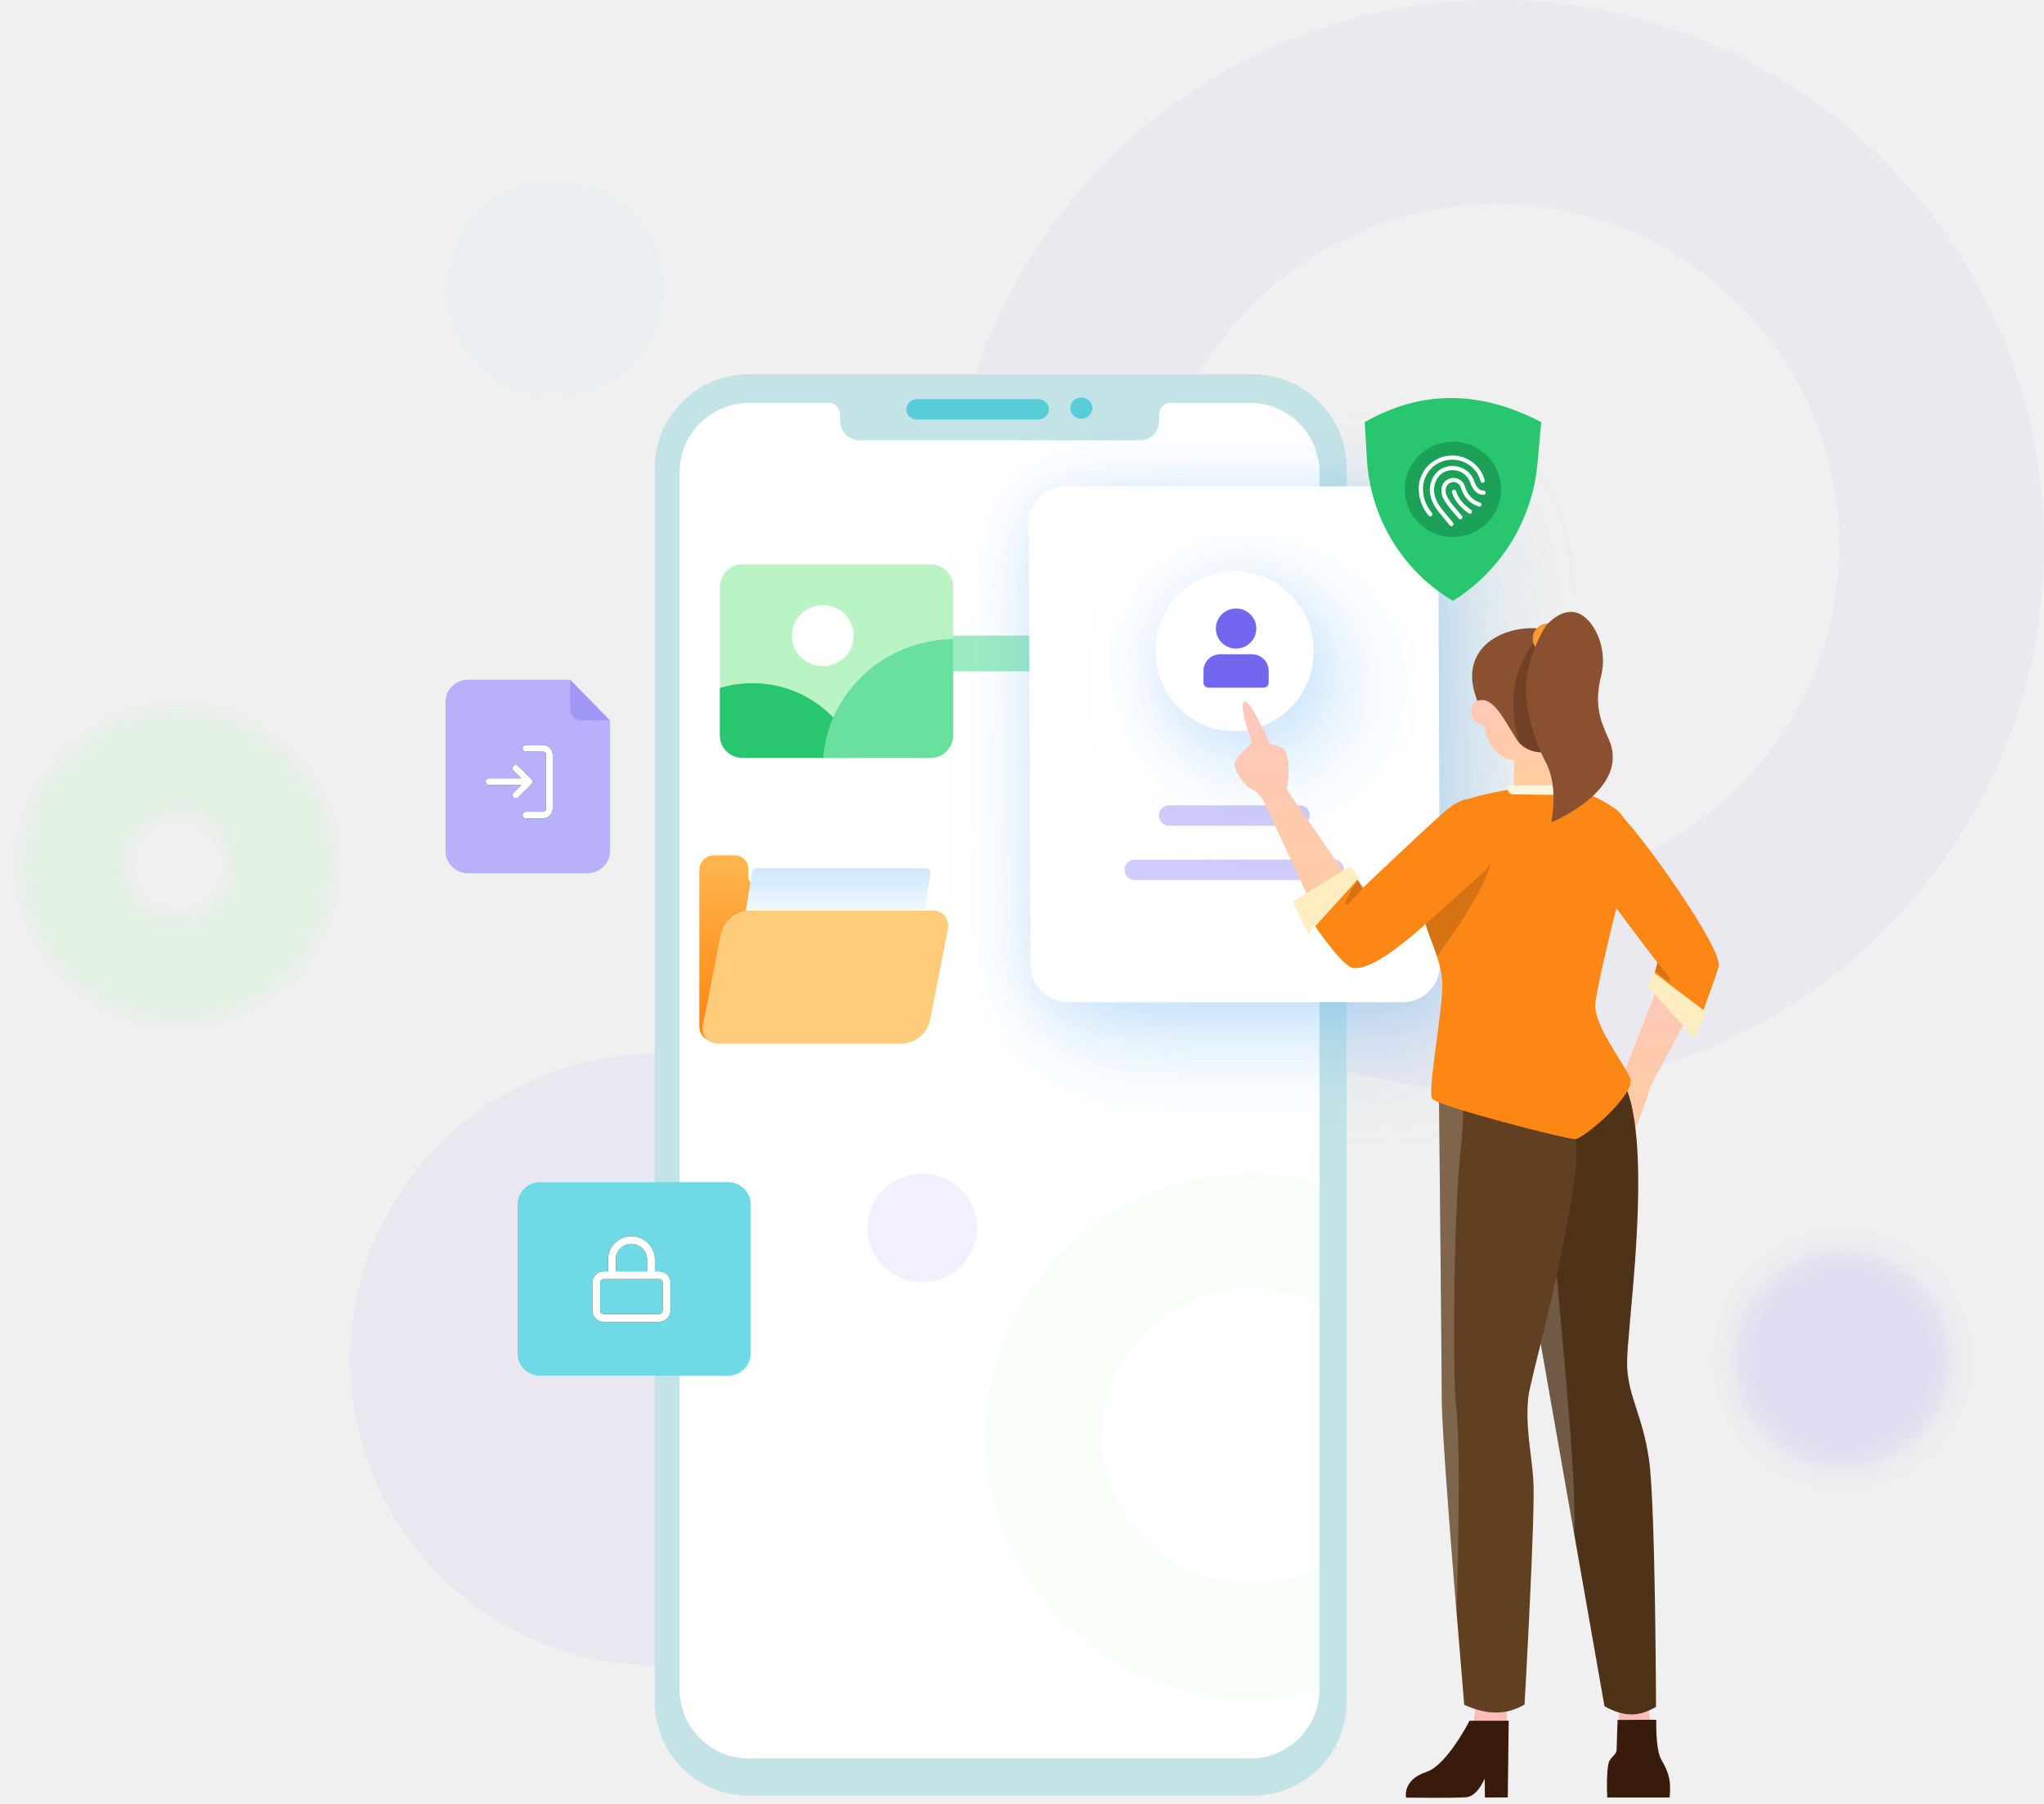
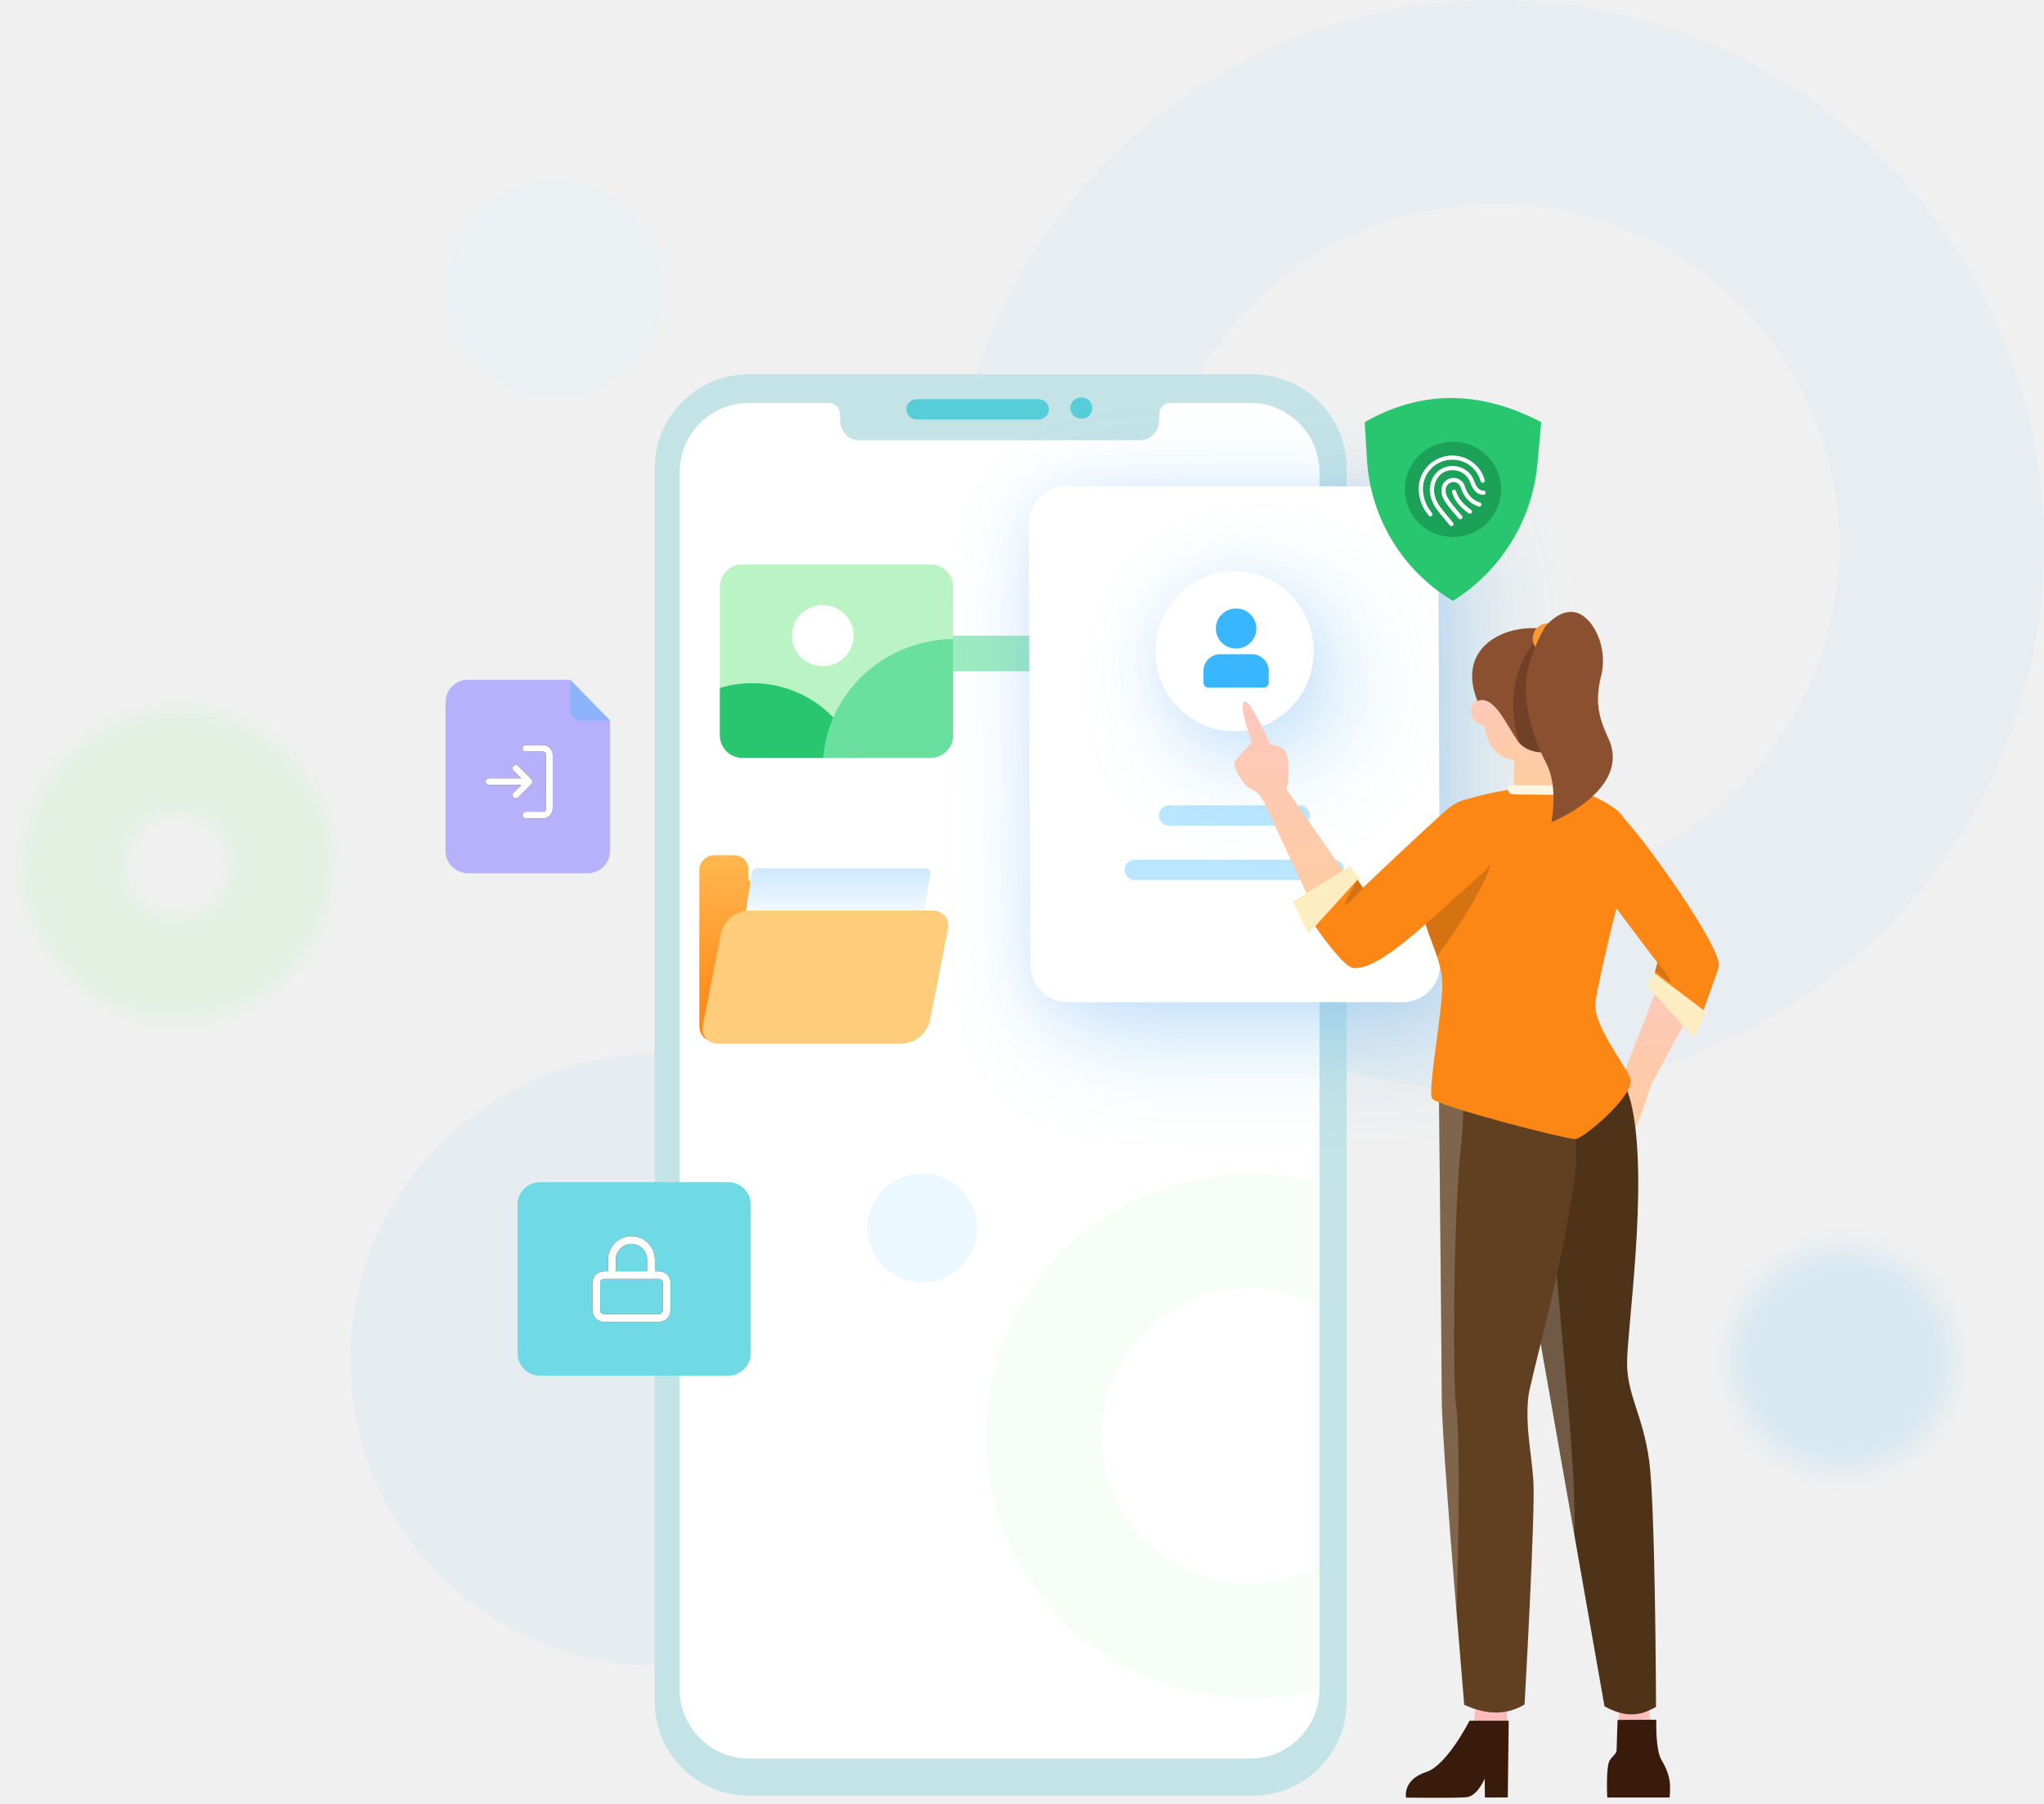
<svg xmlns="http://www.w3.org/2000/svg" xmlns:xlink="http://www.w3.org/1999/xlink" width="546px" height="482px" viewBox="0 0 546 482" version="1.1">
  <defs>
    <filter x="-7.2%" y="-7.3%" width="114.5%" height="114.5%" filterUnits="objectBoundingBox" id="filter-1">
      <feGaussianBlur stdDeviation="2" in="SourceGraphic" />
    </filter>
    <filter x="-15.4%" y="-15.5%" width="130.8%" height="131.0%" filterUnits="objectBoundingBox" id="filter-2">
      <feGaussianBlur stdDeviation="3" in="SourceGraphic" />
    </filter>
    <path d="M18.522,0 L39.813,0 C41.436,5.90080916e-16 42.764,1.29 42.811,2.912 L42.872,4.988 C42.953,7.767 45.229,9.977 48.008,9.977 L122.898,9.977 C125.677,9.977 127.953,7.767 128.034,4.988 L128.094,2.912 C128.142,1.29 129.47,7.42186714e-16 131.093,0 L152.384,0 C162.613,-1.87911363e-15 170.906,8.293 170.906,18.522 L170.906,343.682 C170.906,353.912 162.613,362.204 152.384,362.204 L18.522,362.204 C8.293,362.204 8.35816978e-15,353.912 0,343.682 L0,18.522 C-4.8054561e-15,8.293 8.293,-8.77902741e-15 18.522,0 Z" id="path-3" />
    <linearGradient x1="50%" y1="81.177%" x2="50%" y2="-34.513%" id="linearGradient-5">
      <stop stop-color="#FF8C19" offset="0%" />
      <stop stop-color="#FFC967" offset="100%" />
    </linearGradient>
    <linearGradient x1="62.11%" y1="31.381%" x2="62.11%" y2="-27.478%" id="linearGradient-6">
      <stop stop-color="#F8FDFF" offset="0%" />
      <stop stop-color="#AAD4FF" offset="100%" />
    </linearGradient>
    <path d="M19.69,3.569 L19.69,17.846 C19.69,19.362 18.527,20.522 17.005,20.522 L12.53,20.522 C11.993,20.522 11.635,20.165 11.635,19.63 C11.635,19.095 11.993,18.738 12.53,18.738 L17.005,18.738 C17.542,18.738 17.9,18.381 17.9,17.846 L17.9,3.569 C17.9,3.034 17.542,2.677 17.005,2.677 L12.53,2.677 C11.993,2.677 11.635,2.32 11.635,1.785 C11.635,1.249 11.993,0.892 12.53,0.892 L17.005,0.892 C18.527,0.892 19.69,2.052 19.69,3.569 Z M14.231,11.064 C14.32,10.886 14.32,10.618 14.231,10.35 C14.141,10.261 14.141,10.172 14.052,10.083 L10.472,6.514 C10.114,6.157 9.577,6.157 9.219,6.514 C8.861,6.871 8.861,7.406 9.219,7.763 L11.277,9.815 L2.685,9.815 C2.148,9.815 1.79,10.172 1.79,10.707 C1.79,11.243 2.148,11.6 2.685,11.6 L11.277,11.6 L9.219,13.652 C8.861,14.009 8.861,14.544 9.219,14.901 C9.398,15.079 9.666,15.169 9.845,15.169 C10.024,15.169 10.293,15.079 10.472,14.901 L14.052,11.332 C14.141,11.243 14.231,11.153 14.231,11.064 Z" id="path-7" />
    <path d="M19.839,10.41 L18.795,10.41 L18.795,7.287 C18.795,3.852 15.976,1.041 12.53,1.041 C9.084,1.041 6.265,3.852 6.265,7.287 L6.265,10.41 L5.221,10.41 C3.446,10.41 2.088,11.763 2.088,13.533 L2.088,20.82 C2.088,22.589 3.446,23.943 5.221,23.943 L19.839,23.943 C21.615,23.943 22.972,22.589 22.972,20.82 L22.972,13.533 C22.972,11.763 21.615,10.41 19.839,10.41 Z M8.353,7.287 C8.353,4.997 10.233,3.123 12.53,3.123 C14.827,3.123 16.707,4.997 16.707,7.287 L16.707,10.41 L8.353,10.41 L8.353,7.287 Z M20.884,20.82 C20.884,21.444 20.466,21.861 19.839,21.861 L5.221,21.861 C4.594,21.861 4.177,21.444 4.177,20.82 L4.177,13.533 C4.177,12.908 4.594,12.492 5.221,12.492 L19.839,12.492 C20.466,12.492 20.884,12.908 20.884,13.533 L20.884,20.82 Z" id="path-9" />
    <path d="M6,0 L56.3,0 C59.614,-1.4968968e-15 62.3,2.686 62.3,6 L62.3,45.698 C62.3,49.011 59.614,51.698 56.3,51.698 L6,51.698 C2.686,51.698 -4.82366169e-16,49.011 0,45.698 L0,6 C-1.29399067e-15,2.686 2.686,-2.79460044e-16 6,0 Z" id="path-11" />
    <path d="M10.04,1.03111251e-13 L99.431,1.03111251e-13 C104.938,1.03875937e-13 109.409,4.453 109.431,9.96 L109.901,127.821 C109.923,133.343 105.464,137.838 99.941,137.86 C99.928,137.86 99.914,137.86 99.901,137.86 L10.51,137.86 C5.003,137.86 0.532,133.407 0.51,127.9 L0.04,10.04 C0.018,4.517 4.477,0.022 10,7.94958278e-05 C10.013,2.6498662e-05 10.027,9.95609792e-14 10.04,1.03111251e-13 Z" id="path-13" />
    <filter x="-35.0%" y="-27.2%" width="184.5%" height="167.5%" filterUnits="objectBoundingBox" id="filter-14">
      <feOffset dx="8" dy="9" in="SourceAlpha" result="shadowOffsetOuter1" />
      <feGaussianBlur stdDeviation="14" in="shadowOffsetOuter1" result="shadowBlurOuter1" />
      <feColorMatrix values="0 0 0 0 0.076   0 0 0 0 0.583   0 0 0 0 0.879  0 0 0 0.229 0" type="matrix" in="shadowBlurOuter1" result="shadowMatrixOuter1" />
      <feOffset dx="0" dy="2" in="SourceAlpha" result="shadowOffsetOuter2" />
      <feGaussianBlur stdDeviation="7.5" in="shadowOffsetOuter2" result="shadowBlurOuter2" />
      <feColorMatrix values="0 0 0 0 0.504   0 0 0 0 0.7   0 0 0 0 1  0 0 0 0.234 0" type="matrix" in="shadowBlurOuter2" result="shadowMatrixOuter2" />
      <feMerge>
        <feMergeNode in="shadowMatrixOuter1" />
        <feMergeNode in="shadowMatrixOuter2" />
      </feMerge>
    </filter>
    <ellipse id="path-15" cx="21.141" cy="21.394" rx="21.141" ry="21.394" />
    <filter x="-91.1%" y="-87.6%" width="320.0%" height="317.4%" filterUnits="objectBoundingBox" id="filter-16">
      <feOffset dx="8" dy="9" in="SourceAlpha" result="shadowOffsetOuter1" />
      <feGaussianBlur stdDeviation="14" in="shadowOffsetOuter1" result="shadowBlurOuter1" />
      <feColorMatrix values="0 0 0 0 0.076   0 0 0 0 0.583   0 0 0 0 0.879  0 0 0 0.229 0" type="matrix" in="shadowBlurOuter1" result="shadowMatrixOuter1" />
      <feOffset dx="0" dy="2" in="SourceAlpha" result="shadowOffsetOuter2" />
      <feGaussianBlur stdDeviation="7.5" in="shadowOffsetOuter2" result="shadowBlurOuter2" />
      <feColorMatrix values="0 0 0 0 0.504   0 0 0 0 0.7   0 0 0 0 1  0 0 0 0.234 0" type="matrix" in="shadowBlurOuter2" result="shadowMatrixOuter2" />
      <feMerge>
        <feMergeNode in="shadowMatrixOuter1" />
        <feMergeNode in="shadowMatrixOuter2" />
      </feMerge>
    </filter>
    <linearGradient x1="47.237%" y1="-28.186%" x2="50%" y2="91.05%" id="linearGradient-17">
      <stop stop-color="#FDC6C6" offset="0%" />
      <stop stop-color="#FFCCA1" offset="100%" />
    </linearGradient>
    <linearGradient x1="45.73%" y1="-28.186%" x2="50%" y2="91.05%" id="linearGradient-18">
      <stop stop-color="#FDC6C6" offset="0%" />
      <stop stop-color="#FAB2B2" offset="100%" />
    </linearGradient>
    <linearGradient x1="44.539%" y1="-28.186%" x2="50%" y2="91.05%" id="linearGradient-19">
      <stop stop-color="#FDC6C6" offset="0%" />
      <stop stop-color="#FAB2B2" offset="100%" />
    </linearGradient>
    <linearGradient x1="44.055%" y1="-28.186%" x2="50%" y2="91.05%" id="linearGradient-20">
      <stop stop-color="#FDC6C6" offset="0%" />
      <stop stop-color="#FFCCA1" offset="100%" />
    </linearGradient>
    <linearGradient x1="47.831%" y1="-28.186%" x2="50%" y2="91.05%" id="linearGradient-21">
      <stop stop-color="#FDC6C6" offset="0%" />
      <stop stop-color="#FFCCA1" offset="100%" />
    </linearGradient>
  </defs>
  <g id="📝-Pages-New" stroke="none" stroke-width="1" fill="none" fill-rule="evenodd">
    <g id="Not-Authorized" transform="translate(-444, -309)">
      <g id="Illustration" transform="translate(450, 309)">
        <g id="Shape">
-           <path d="M393.598,0 C474.454,0 540,65.259 540,145.76 C540,226.261 474.454,291.52 393.598,291.52 C312.742,291.52 247.196,226.261 247.196,145.76 C247.196,65.259 312.742,0 393.598,0 Z M393.598,54.49 C342.969,54.49 301.926,95.353 301.926,145.76 C301.926,196.167 342.969,237.031 393.598,237.031 C444.227,237.031 485.27,196.167 485.27,145.76 C485.27,95.353 444.227,54.49 393.598,54.49 Z" id="Oval" fill="#7367F0" fill-rule="nonzero" opacity="0.053" />
+           <path d="M393.598,0 C474.454,0 540,65.259 540,145.76 C540,226.261 474.454,291.52 393.598,291.52 C312.742,291.52 247.196,226.261 247.196,145.76 C247.196,65.259 312.742,0 393.598,0 Z M393.598,54.49 C342.969,54.49 301.926,95.353 301.926,145.76 C301.926,196.167 342.969,237.031 393.598,237.031 C444.227,237.031 485.27,196.167 485.27,145.76 C485.27,95.353 444.227,54.49 393.598,54.49 Z" id="Oval" fill="#38b6ff" fill-rule="nonzero" opacity="0.053" />
          <path d="M41.503,189.806 C64.425,189.806 83.007,208.306 83.007,231.128 C83.007,253.949 64.425,272.449 41.503,272.449 C18.582,272.449 0,253.949 0,231.128 C0,208.306 18.582,189.806 41.503,189.806 Z M41.503,217.051 C33.695,217.051 27.365,223.353 27.365,231.128 C27.365,238.902 33.695,245.204 41.503,245.204 C49.312,245.204 55.642,238.902 55.642,231.128 C55.642,223.353 49.312,217.051 41.503,217.051 Z" id="Oval" fill="#8BF78F" fill-rule="nonzero" opacity="0.141" filter="url(#filter-1)" />
-           <ellipse id="Oval" fill-opacity="0.061" fill="#7367F0" cx="169.662" cy="363.265" rx="82.095" ry="81.735" />
+           <ellipse id="Oval" fill-opacity="0.061" fill="#38b6ff" cx="169.662" cy="363.265" rx="82.095" ry="81.735" />
          <ellipse id="Oval" fill="#CEF5FF" opacity="0.141" cx="142.297" cy="77.194" rx="29.189" ry="29.061" />
-           <ellipse id="Oval" fill-opacity="0.136" fill="#7367F0" filter="url(#filter-2)" cx="486.182" cy="363.265" rx="29.189" ry="29.061" />
+           <ellipse id="Oval" fill-opacity="0.136" fill="#38b6ff" filter="url(#filter-2)" cx="486.182" cy="363.265" rx="29.189" ry="29.061" />
        </g>
        <g id="File-Organizer" transform="translate(113, 100)">
          <g id="Phone3" transform="translate(55.88661, 0)">
            <path d="M25.137,0 L159.708,0 C173.591,-2.55022564e-15 184.845,11.254 184.845,25.137 L184.845,354.641 C184.845,368.523 173.591,379.778 159.708,379.778 L25.137,379.778 C11.254,379.778 2.9341734e-15,368.523 -2.60392312e-14,354.641 L-2.60392312e-14,25.137 C-3.4844809e-14,11.254 11.254,2.55022564e-15 25.137,0 Z" id="Rectangle" fill="#C4E3E7" />
            <g id="Group-48" transform="translate(6.66654, 7.653065)">
              <mask id="mask-4" fill="white">
                <use xlink:href="#path-3" />
              </mask>
              <use id="Rectangle" fill="#FFFFFF" xlink:href="#path-3" />
-               <ellipse id="Oval" fill="#7367F0" opacity="0.099" mask="url(#mask-4)" cx="64.795" cy="220.451" rx="14.659" ry="14.512" />
+               <ellipse id="Oval" fill="#38b6ff" opacity="0.099" mask="url(#mask-4)" cx="64.795" cy="220.451" rx="14.659" ry="14.512" />
              <path d="M152.519,205.94 C191.606,205.94 223.293,237.309 223.293,276.004 C223.293,314.699 191.606,346.068 152.519,346.068 C113.431,346.068 81.744,314.699 81.744,276.004 C81.744,237.309 113.431,205.94 152.519,205.94 Z M152.519,236.55 C130.508,236.55 112.665,254.214 112.665,276.004 C112.665,297.793 130.508,315.457 152.519,315.457 C174.529,315.457 192.372,297.793 192.372,276.004 C192.372,254.214 174.529,236.55 152.519,236.55 Z" id="Oval" fill="#C8F5D0" opacity="0.141" mask="url(#mask-4)" />
              <path d="M25.58,62.184 L146.612,62.184 C149.242,62.184 151.373,64.316 151.373,66.946 C151.373,69.575 149.242,71.707 146.612,71.707 L25.58,71.707 C22.951,71.707 20.819,69.575 20.819,66.946 C20.819,64.316 22.951,62.184 25.58,62.184 Z" id="Rectangle" fill-opacity="0.642" fill="#68DE9E" mask="url(#mask-4)" />
            </g>
            <path d="M102.442,6.649 C104.023,6.649 105.305,7.867 105.305,9.37 C105.305,10.839 104.079,12.036 102.547,12.089 L102.442,12.091 L70.068,12.091 C68.487,12.091 67.205,10.872 67.205,9.37 C67.205,7.9 68.43,6.703 69.963,6.651 L70.068,6.649 L102.442,6.649 Z" id="Path" fill="#56CDD9" fill-rule="nonzero" />
            <path d="M114.044,6.195 C115.625,6.195 116.907,7.464 116.907,9.03 C116.907,10.56 115.682,11.807 114.149,11.862 L114.044,11.864 L113.894,11.864 C112.313,11.864 111.031,10.595 111.031,9.03 C111.031,7.499 112.256,6.252 113.789,6.197 L113.894,6.195 L114.044,6.195 Z" id="Path" fill="#56CDD9" fill-rule="nonzero" />
          </g>
          <g id="Group-37" transform="translate(67.79688, 127.8836)">
            <path d="M4,0.64 L9.445,0.64 C11.462,0.64 13.097,2.275 13.097,4.292 L13.097,6.725 C13.097,7.398 13.643,7.944 14.316,7.944 L55.484,7.944 C57.693,7.944 59.484,9.735 59.484,11.944 L59.484,46.403 C59.484,48.613 57.693,50.403 55.484,50.403 L4,50.403 C1.791,50.403 6.42046992e-16,48.613 0,46.403 L0,4.64 C-2.705415e-16,2.431 1.791,0.64 4,0.64 Z" id="Rectangle" fill="url(#linearGradient-5)" />
            <path d="M15.3,4.096 L60.53,4.096 C61.203,4.096 61.749,4.642 61.749,5.315 C61.749,5.38 61.744,5.445 61.734,5.509 L54.944,47.65 C54.848,48.241 54.338,48.676 53.74,48.676 L8.51,48.676 C7.837,48.676 7.291,48.13 7.291,47.456 C7.291,47.391 7.296,47.326 7.307,47.262 L14.097,5.121 C14.192,4.53 14.702,4.096 15.3,4.096 Z" id="Rectangle" fill="url(#linearGradient-6)" />
            <path d="M66.445,20.188 L61.669,44.507 C60.932,48.259 57.642,50.965 53.819,50.965 L4.862,50.965 C2.653,50.965 0.862,49.174 0.862,46.965 C0.862,46.706 0.887,46.448 0.937,46.194 L5.713,21.875 C6.45,18.123 9.739,15.417 13.563,15.417 L62.52,15.417 C64.729,15.417 66.52,17.208 66.52,19.417 C66.52,19.676 66.495,19.934 66.445,20.188 Z" id="Rectangle" fill="#FFCC7B" />
          </g>
          <g id="Group-28" transform="translate(0, 81.62785)">
            <path d="M6,0 L33.316,0 L33.316,0 L43.976,10.884 L43.976,45.698 C43.976,49.011 41.29,51.698 37.976,51.698 L6,51.698 C2.686,51.698 4.05812251e-16,49.011 0,45.698 L0,6 C-4.05812251e-16,2.686 2.686,6.08718376e-16 6,0 Z" id="Rectangle" fill="#B7B1FB" />
            <g id="Icon" transform="translate(8.950131, 16.52257)">
              <mask id="mask-8" fill="white">
                <use xlink:href="#path-7" />
              </mask>
              <use id="Mask" fill="#000000" fill-rule="nonzero" xlink:href="#path-7" />
              <g id="Group" mask="url(#mask-8)" fill="#FFFFFF">
                <g id="Icon-Color">
                  <rect id="🎨-Icon-Color" x="0" y="0" width="21.48" height="21.415" />
                </g>
              </g>
            </g>
-             <path d="M43.976,10.884 L36.316,10.884 C34.659,10.884 33.316,9.541 33.316,7.884 L33.316,0 L33.316,0 L43.976,10.884 Z" id="Path" fill="#7367F0" fill-rule="nonzero" opacity="0.34" />
+             <path d="M43.976,10.884 L36.316,10.884 C34.659,10.884 33.316,9.541 33.316,7.884 L33.316,0 L33.316,0 L43.976,10.884 Z" id="Path" fill="#38b6ff" fill-rule="nonzero" opacity="0.34" />
          </g>
          <g id="Group" transform="translate(19.23965, 215.8603)">
            <path d="M6,0 L56.3,0 C59.614,-4.44006117e-15 62.3,2.686 62.3,6 L62.3,45.698 C62.3,49.011 59.614,51.698 56.3,51.698 L6,51.698 C2.686,51.698 1.29399067e-15,49.011 0,45.698 L0,6 C4.82366169e-16,2.686 2.686,-2.79460044e-16 6,0 Z" id="Rectangle" fill="#6FD9E6" />
            <g transform="translate(17.90026, 13.38415)" id="Icon">
              <mask id="mask-10" fill="white">
                <use xlink:href="#path-9" />
              </mask>
              <use id="Mask" fill="#000000" fill-rule="nonzero" xlink:href="#path-9" />
              <g id="Group" mask="url(#mask-10)" fill="#FFFFFF">
                <g id="Icon-Color">
                  <rect id="🎨-Icon-Color" x="0" y="0" width="25.06" height="24.984" />
                </g>
              </g>
            </g>
          </g>
          <g id="Group-34" transform="translate(73.29392, 50.79066)">
            <mask id="mask-12" fill="white">
              <use xlink:href="#path-11" />
            </mask>
            <use id="Rectangle" fill="#BAF3C4" fill-rule="nonzero" xlink:href="#path-11" />
            <ellipse id="Oval" fill="#FFFFFF" mask="url(#mask-12)" cx="27.485" cy="19.046" rx="8.246" ry="8.163" />
            <ellipse id="Oval" fill="#28C76F" mask="url(#mask-12)" cx="8.704" cy="61.221" rx="29.776" ry="29.477" />
            <ellipse id="Oval" fill="#69E09E" mask="url(#mask-12)" cx="62.758" cy="54.419" rx="35.273" ry="34.465" />
          </g>
          <g id="Group-23" transform="translate(155.7496, 29.93021)">
            <g id="Rectangle">
              <use fill="black" fill-opacity="1" filter="url(#filter-14)" xlink:href="#path-13" />
              <use fill="#FFFFFF" fill-rule="evenodd" xlink:href="#path-13" />
            </g>
-             <path d="M37.536,85.256 L72.405,85.256 C73.908,85.256 75.126,86.474 75.126,87.977 C75.126,89.479 73.908,90.698 72.405,90.698 L37.536,90.698 C36.033,90.698 34.815,89.479 34.815,87.977 C34.815,86.474 36.033,85.256 37.536,85.256 Z" id="Rectangle" fill="#7367F0" fill-rule="nonzero" opacity="0.34" />
-             <path d="M28.374,99.767 L81.567,99.767 C83.07,99.767 84.288,100.986 84.288,102.488 C84.288,103.991 83.07,105.209 81.567,105.209 L28.374,105.209 C26.871,105.209 25.653,103.991 25.653,102.488 C25.653,100.986 26.871,99.767 28.374,99.767 Z" id="Rectangle" fill="#7367F0" fill-rule="nonzero" opacity="0.34" />
+             <path d="M37.536,85.256 L72.405,85.256 C73.908,85.256 75.126,86.474 75.126,87.977 C75.126,89.479 73.908,90.698 72.405,90.698 L37.536,90.698 C36.033,90.698 34.815,89.479 34.815,87.977 C34.815,86.474 36.033,85.256 37.536,85.256 Z" id="Rectangle" fill="#38b6ff" fill-rule="nonzero" opacity="0.34" />
+             <path d="M28.374,99.767 L81.567,99.767 C83.07,99.767 84.288,100.986 84.288,102.488 C84.288,103.991 83.07,105.209 81.567,105.209 L28.374,105.209 C26.871,105.209 25.653,103.991 25.653,102.488 C25.653,100.986 26.871,99.767 28.374,99.767 Z" id="Rectangle" fill="#38b6ff" fill-rule="nonzero" opacity="0.34" />
            <g id="Icon8" transform="translate(33.89844, 22.6744)">
              <g id="Oval">
                <use fill="black" fill-opacity="1" filter="url(#filter-16)" xlink:href="#path-15" />
                <use fill="#FFFFFF" fill-rule="evenodd" xlink:href="#path-15" />
              </g>
-               <g id="Group-70" transform="translate(12.82644, 9.976738)" fill="#7367F0">
+               <g id="Group-70" transform="translate(12.82644, 9.976738)" fill="#38b6ff">
                <path d="M12.964,12.223 C15.428,12.223 17.426,14.221 17.426,16.684 L17.426,19.834 C17.426,20.559 16.838,21.146 16.114,21.146 L1.312,21.146 C0.587,21.146 4.0466296e-12,20.559 4.04654088e-12,19.834 L4.04654088e-12,16.684 C4.04623913e-12,14.221 1.997,12.223 4.461,12.223 L12.964,12.223 Z M8.713,9.70779013e-13 C11.7,9.70779013e-13 14.121,2.397 14.121,5.354 C14.121,8.31 11.7,10.707 8.713,10.707 C5.726,10.707 3.305,8.31 3.305,5.354 C3.305,2.397 5.726,9.70779013e-13 8.713,9.70779013e-13 Z" id="Combined-Shape" />
              </g>
            </g>
          </g>
          <g id="Wom3.5" transform="translate(210.72, 63.48833)">
            <g id="RArm" transform="translate(91.27213, 52.02436)">
              <path d="M13.589,69.931 C13.589,69.931 3.859,80.464 4.535,81.413 C5.212,82.368 10.254,79.818 10.254,79.818 C10.254,79.818 4.347,90.666 5.712,91.408 C7.075,92.15 13.762,90.174 15.729,87.9 C17.696,85.627 20.351,74.517 20.351,74.517 L34.469,44.885 L22.989,41.583 L13.589,69.931 Z" id="Path" fill="url(#linearGradient-17)" transform="translate(19.48525, 66.57517) rotate(2.866471) translate(-19.48525, -66.57517) " />
              <path d="M2.966,16.229 C7.269,22.847 21.752,41.708 21.752,41.708 C21.752,41.708 21.4,42.962 20.697,45.471 L34.006,54.504 C36.527,47.61 37.897,43.678 38.116,42.708 C39.198,37.909 17.331,7.285 12.435,2.86 C4.726,-4.108 -3.609,6.115 2.966,16.229 Z" id="Path" fill="#FD8715" />
              <path d="M25.214,46.715 C25.379,46.395 24.232,44.704 21.773,41.64 L21.148,43.875 C23.693,46.088 25.048,47.034 25.214,46.715 Z" id="Path" fill-opacity="0.16" fill="#000000" />
              <polygon id="Path-70" fill="#FFEDC2" points="20.614 44.208 34.754 54.898 31.603 61.811 19.24 48.198" />
            </g>
            <g id="RLeg" transform="translate(67.4886, 111.1149)">
              <polygon id="Path" fill="url(#linearGradient-18)" points="35.472 179.674 34.686 192.922 44.754 193.181 42.862 179.674" />
              <path d="M35.718,184.893 C35.718,184.893 36,192.871 34.331,195.656 C32.652,198.442 32.143,200.601 32.069,202.267 C31.989,204.052 32.16,205.67 32.16,205.67 L48.824,205.67 C48.824,205.67 49.241,197.277 48.137,195.694 C47.034,194.111 46.31,194.084 46.31,192.685 C46.301,191.287 46.062,184.946 46.062,184.946 L35.718,184.893 Z" id="Path" fill="#391B0B" transform="translate(40.47459, 195.2817) scale(-1, 1) translate(-40.47459, -195.2817) " />
              <path d="M0,2.811 L26.118,-1.03111251e-13 L26.502,0.353 C28.363,2.109 36.453,10.263 38.777,21.409 C43.166,42.451 37.293,81.314 37.422,89.836 C37.546,98.358 41.614,103.5 43.305,115.549 C44.995,127.599 45.155,181.449 45.155,181.449 C40.673,184.078 36.729,184.266 31.385,181.291 L0,2.811 Z" id="Path" fill="#4E3319" />
              <path d="M23.33,135.481 L6.9980434e-14,2.811 L14.522,1.248 C15.169,47.337 24.199,109.638 23.33,135.481 Z" id="Path" fill-opacity="0.192" fill="#FFFFFF" />
            </g>
            <g id="LLeg" transform="translate(45.20709, 114.7656)">
              <path d="M27.631,174.631 L19.046,174.768 C19.422,180.65 18.51,184.587 16.309,186.579 L16.128,186.736 C12.143,190.043 27.519,188.849 27.519,188.849 L27.631,174.631 Z" id="Path" fill="url(#linearGradient-19)" />
              <path d="M0.602,181.508 L0.849,202.012 L6.962,202.017 L7.015,196.964 C7.015,196.964 8.944,201.675 11.891,201.947 C14.847,202.219 28.018,202.052 28.018,202.052 C28.018,202.052 29.113,197.322 22.556,195.174 C17.103,193.389 11.073,181.508 11.073,181.508 L0.602,181.508 Z" id="Path" fill="#391B0B" transform="translate(14.34422, 191.8053) scale(-1, 1) translate(-14.34422, -191.8053) " />
              <path d="M9.326,0.984 L38.654,0 L38.873,0.402 C40.296,3.074 48.094,18.718 45.686,36.501 C42.306,61.461 33.715,90.723 33.294,95.193 C32.544,103.163 34.044,108.933 34.659,117.165 C35.274,125.397 32.314,177.168 32.314,177.168 C27.962,179.76 22.783,180.268 16.199,177.246 C12.237,130.366 10.241,103.216 10.212,95.796 C10.168,84.668 9.326,0.984 9.326,0.984 Z" id="Path" fill="#604021" />
              <path d="M15.361,27.982 L15.166,29.831 C13.212,49.332 13.226,90.745 13.983,97.132 L14.087,97.955 C14.927,105.162 14.954,123.459 14.169,152.847 L13.147,140.166 C11.211,115.764 10.232,100.975 10.212,95.796 L10.176,90.437 C10.008,68.768 9.326,0.984 9.326,0.984 L15.511,0.777 C16.172,11.477 16.122,20.545 15.361,27.982 Z" id="Path" fill-opacity="0.192" fill="#FFFFFF" />
            </g>
            <g id="Head" transform="translate(63.09571, 3.054825)">
              <path d="M2.621,20.265 C-0.988,20.656 -0.732,26.936 3.661,27.264 C4.558,33.319 7.761,36.203 11.664,36.537 L11.448,45.695 L28.716,45.685 C28.716,45.685 23.853,39.215 24.095,30.359 C24.338,21.502 23.933,13.182 23.933,13.182 L1.567,13.579 L2.621,20.265 Z" id="Path" fill="url(#linearGradient-20)" />
              <path d="M29.105,20.735 C24.902,19.09 21.797,26.174 18.581,31.098 C15.365,36.022 7.033,35.186 5.885,31.098 C1.538,22.146 -2.209,9.976 2.864,8.977 C3.578,-3.962 37.786,-0.907 29.105,20.735 Z" id="Path" fill="#8B5030" transform="translate(15.47015, 17.88746) scale(-1, 1) translate(-15.47015, -17.88746) " />
              <path d="M25.564,4.08 C27.029,5.312 27.964,6.948 28.076,8.977 C33.149,9.976 29.403,22.146 25.055,31.098 C23.987,34.899 16.707,35.889 13.106,32.049 C9.822,22.309 11.225,11.419 17.865,4.081 L17.865,4.081 Z" id="Combined-Shape" fill-opacity="0.199" fill="#000000" />
              <ellipse id="Oval" fill="#FB9934" cx="20.734" cy="4.081" rx="4.123" ry="4.081" />
            </g>
            <g id="Body" transform="translate(50.52598, 45.84286)">
              <path d="M44.73,4.681 C48.583,10.283 55.003,29.298 55.367,33.575 C55.778,38.51 50.434,46.37 50.346,53.513 C50.268,60.657 54.332,82.167 53.111,84.177 C51.899,86.186 17.166,95.082 14.9,95.035 C12.643,94.986 -1.603,82.878 0.184,78.694 C1.982,74.51 10.324,64.112 9.474,58.41 C8.634,52.71 3.755,31.668 1.333,24.507 C-1.08,17.345 -0.276,9.826 4.228,6.744 C6.456,5.22 12.402,0.888 22.991,0.907 C33.58,0.927 44.431,4.246 44.73,4.681 Z" id="Path" fill="#FD8715" transform="translate(27.69486, 47.97133) scale(-1, 1) translate(-27.69486, -47.97133) " />
              <path d="M22.616,0.498 C22.319,2.104 22.82,2.907 24.121,2.907 C26.072,2.907 39.156,3.334 40.928,2.572 C42.11,2.064 42.523,1.373 42.169,0.498 L22.616,0.498 Z" id="Path-68" fill="#FFF6E1" />
              <path d="M5.068,16.798 L5.187,16.738 C12.321,13.213 16.607,13.057 18.044,16.271 C19.9,20.426 15.085,30.411 3.597,46.224 C2.019,41.428 -0.25,36.855 0.022,33.575 C0.233,31.1 2.472,23.689 5.068,16.798 Z" id="Path" fill-opacity="0.16" fill="#000000" />
            </g>
            <g id="LArm" transform="translate(0, 23.91528)">
              <path d="M8.001,27.046 C8.001,27.046 6.716,24.284 4.695,23.537 C2.676,22.789 -0.414,17.839 0.064,16.402 C0.541,14.965 4.72,10.978 4.72,10.978 C4.72,10.978 1.026,1.163 2.662,0.055 C4.108,-0.924 9.579,11.439 9.579,11.439 C9.579,11.439 12.795,11.919 13.537,13.183 C15.408,16.37 13.994,23.537 13.994,23.537 L32.982,51.005 L24.27,62.064 L8.001,27.046 Z" id="Path" fill="url(#linearGradient-21)" />
              <path d="M56.473,29.176 C50.051,34.824 34.344,49.807 34.344,49.807 C34.344,49.807 33.566,48.627 32.01,46.267 L20.263,58.175 C26.171,66.85 30.086,71.217 32.01,71.278 C39.528,71.514 53,57.462 65.664,46.489 C77.02,36.65 68.444,18.648 56.473,29.176 Z" id="Path" fill="#FD8715" />
              <path d="M34.391,49.825 C31.453,53.188 29.863,54.686 29.621,54.32 C29.378,53.953 30.486,51.725 32.944,47.637 L34.391,49.825 Z" id="Path" fill-opacity="0.16" fill="#000000" />
              <polygon id="Path-69" fill="#FFEDC2" points="33.416 47.069 19.792 62.064 15.595 53.507 30.824 44.046" />
            </g>
            <path d="M95.828,3.888 C95.828,3.888 91.97,-1.087 87.515,0.218 C83.06,1.523 79.031,9.524 80.944,17.044 C82.848,24.565 81.278,28.855 78.968,33.924 C72.764,47.559 94.244,56.216 94.244,56.216 C93.127,49.48 93.655,44.079 95.828,40.012 C99.185,33.729 101.092,25.671 101.092,20.741 C101.092,12.167 95.828,3.888 95.828,3.888 Z" id="Path" fill="#8B5030" transform="translate(89.46754, 28.10802) scale(-1, 1) translate(-89.46754, -28.10802) " />
          </g>
          <g id="Group-39" transform="translate(245.5346, 6.348833)">
            <path d="M0,6.445 C15.521,-2.409 31.255,-1.884 47.165,6.445 L46.161,17.509 C44.792,32.598 36.436,46.176 23.582,54.198 L23.582,54.198 L23.582,54.198 C10.171,46.232 1.573,32.144 0.62,16.575 L0,6.445 L0,6.445 Z" id="Rectangle" fill="#28C76F" />
            <ellipse id="Oval" fill="#1CA258" cx="23.582" cy="24.407" rx="12.863" ry="12.734" />
            <g id="Group-40" transform="translate(13.93501, 14.85627)" fill="#FFFFFF">
              <path d="M9.464,0.504 C13.555,0.504 17.096,3.234 18.124,7.083 C18.203,7.381 18.024,7.686 17.723,7.764 C17.423,7.843 17.115,7.666 17.035,7.368 C16.138,4.005 13.041,1.618 9.464,1.618 C5.139,1.618 1.635,5.076 1.635,9.34 C1.635,11.747 2.432,13.91 4.036,15.851 C4.233,16.089 4.198,16.44 3.957,16.635 C3.717,16.83 3.362,16.795 3.165,16.557 C1.398,14.419 0.509,12.007 0.509,9.34 C0.509,4.46 4.519,0.504 9.464,0.504 Z" id="Path" />
              <path d="M9.941,2.895 C13.305,2.905 16.045,5.51 16.155,8.798 L16.159,8.985 C16.165,10.823 16.685,11.833 17.683,12.163 C17.978,12.26 18.139,12.576 18.043,12.868 C17.947,13.16 17.629,13.318 17.334,13.221 C15.847,12.729 15.093,11.347 15.038,9.206 L15.035,8.981 C15.026,6.227 12.756,4.019 9.944,4.01 C7.413,4.002 5.261,6.315 4.965,8.905 C4.907,9.409 4.894,9.875 4.923,10.338 L4.954,10.741 C5.079,12.02 5.45,13.076 7.201,17.626 C7.312,17.915 7.167,18.236 6.877,18.344 C6.587,18.453 6.262,18.307 6.151,18.018 L5.216,15.568 C4.1,12.604 3.895,11.798 3.807,10.493 L3.801,10.401 C3.767,9.871 3.783,9.34 3.848,8.773 C4.204,5.661 6.786,2.885 9.941,2.895 Z" id="Path" transform="translate(10.92731, 10.63736) rotate(-19) translate(-10.92731, -10.63736) " />
              <path d="M10.542,5.948 C12.285,5.954 13.724,7.378 13.675,9.098 C13.603,11.576 14.412,13.409 16.106,14.66 C16.356,14.844 16.409,15.194 16.224,15.44 C16.04,15.687 15.688,15.737 15.438,15.553 C13.434,14.073 12.469,11.887 12.551,9.059 C12.582,7.978 11.662,7.067 10.546,7.064 C9.357,7.06 8.48,7.895 8.291,9.386 C8.195,10.143 8.447,11.307 9.009,12.904 L9.105,13.174 C9.185,13.395 9.27,13.623 9.364,13.867 L10.384,16.459 C10.494,16.747 10.348,17.068 10.058,17.176 C9.767,17.283 9.443,17.136 9.333,16.848 L8.515,14.778 L8.312,14.256 C8.217,14.006 8.129,13.773 8.047,13.545 L7.852,12.991 C7.302,11.375 7.058,10.167 7.176,9.24 C7.433,7.212 8.766,5.943 10.542,5.948 Z" id="Path" transform="translate(11.74056, 11.57967) rotate(-19) translate(-11.74056, -11.57967) " />
              <path d="M9.775,9.68 C10.073,9.59 10.387,9.755 10.478,10.049 C11.085,12.01 12.273,13.401 14.507,15.061 C14.756,15.246 14.806,15.595 14.619,15.841 C14.433,16.087 14.08,16.137 13.831,15.952 C11.424,14.163 10.091,12.603 9.402,10.376 C9.311,10.082 9.478,9.77 9.775,9.68 Z" id="Path" />
            </g>
          </g>
        </g>
      </g>
    </g>
  </g>
</svg>
